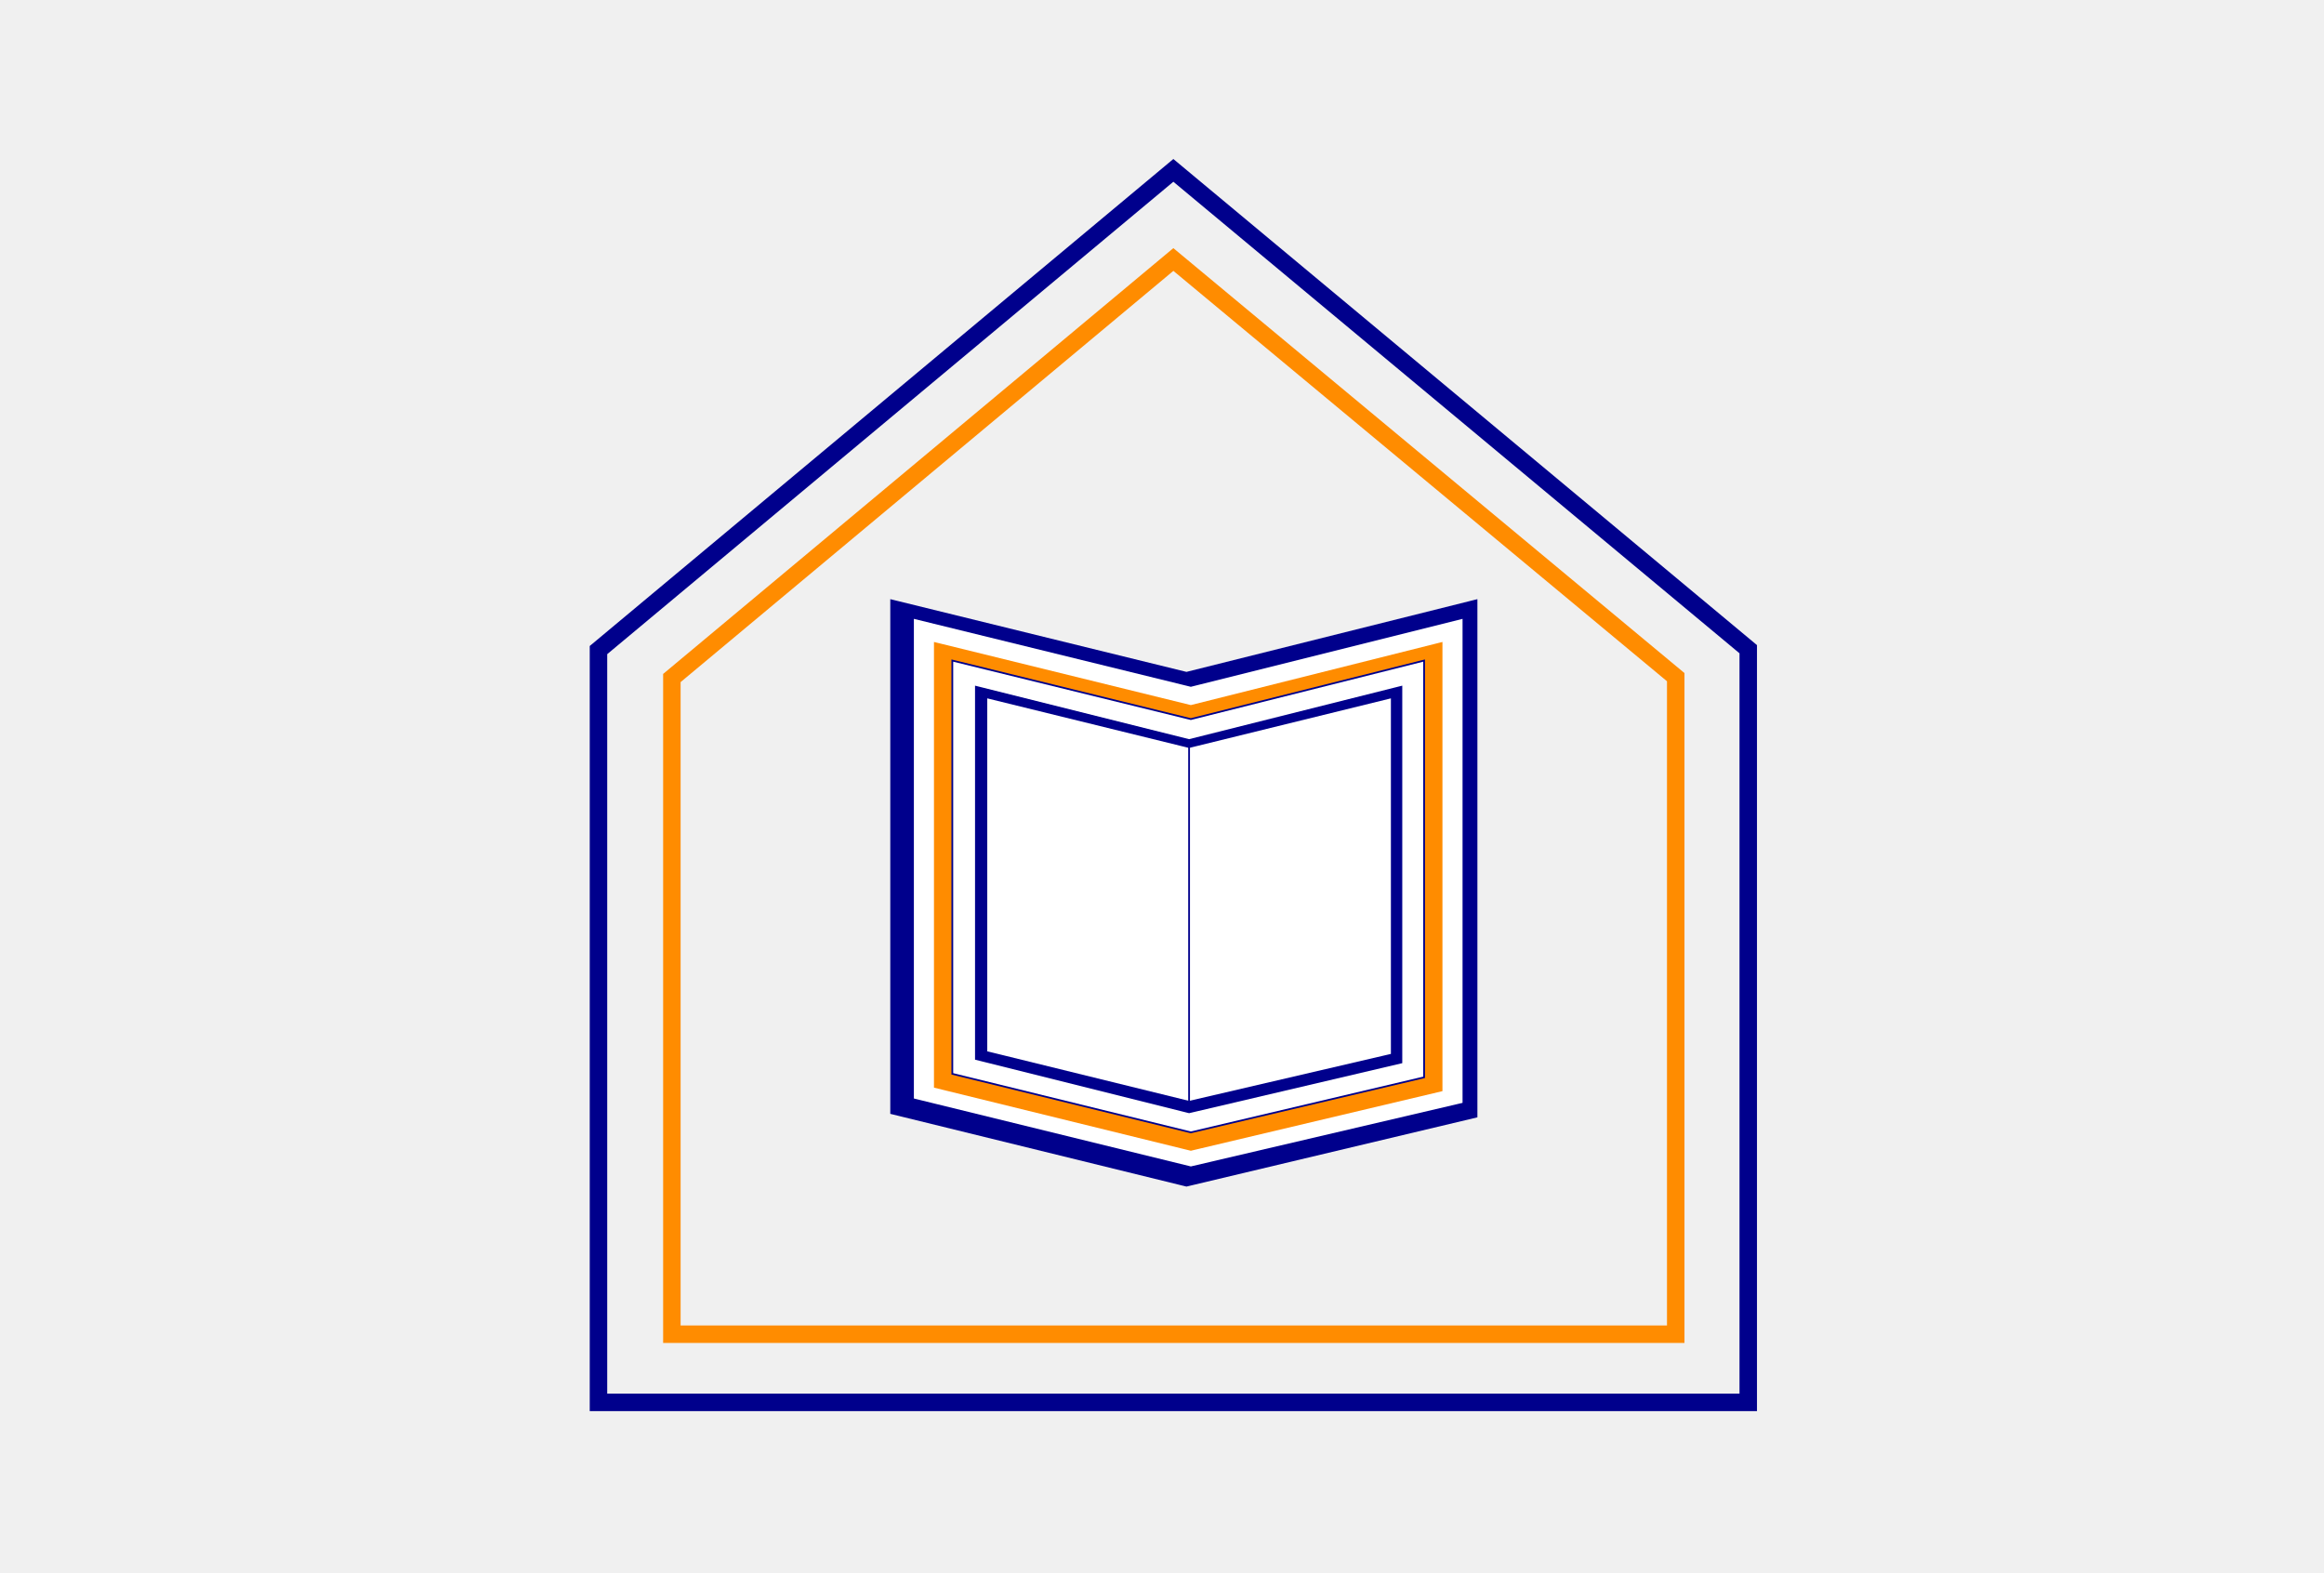
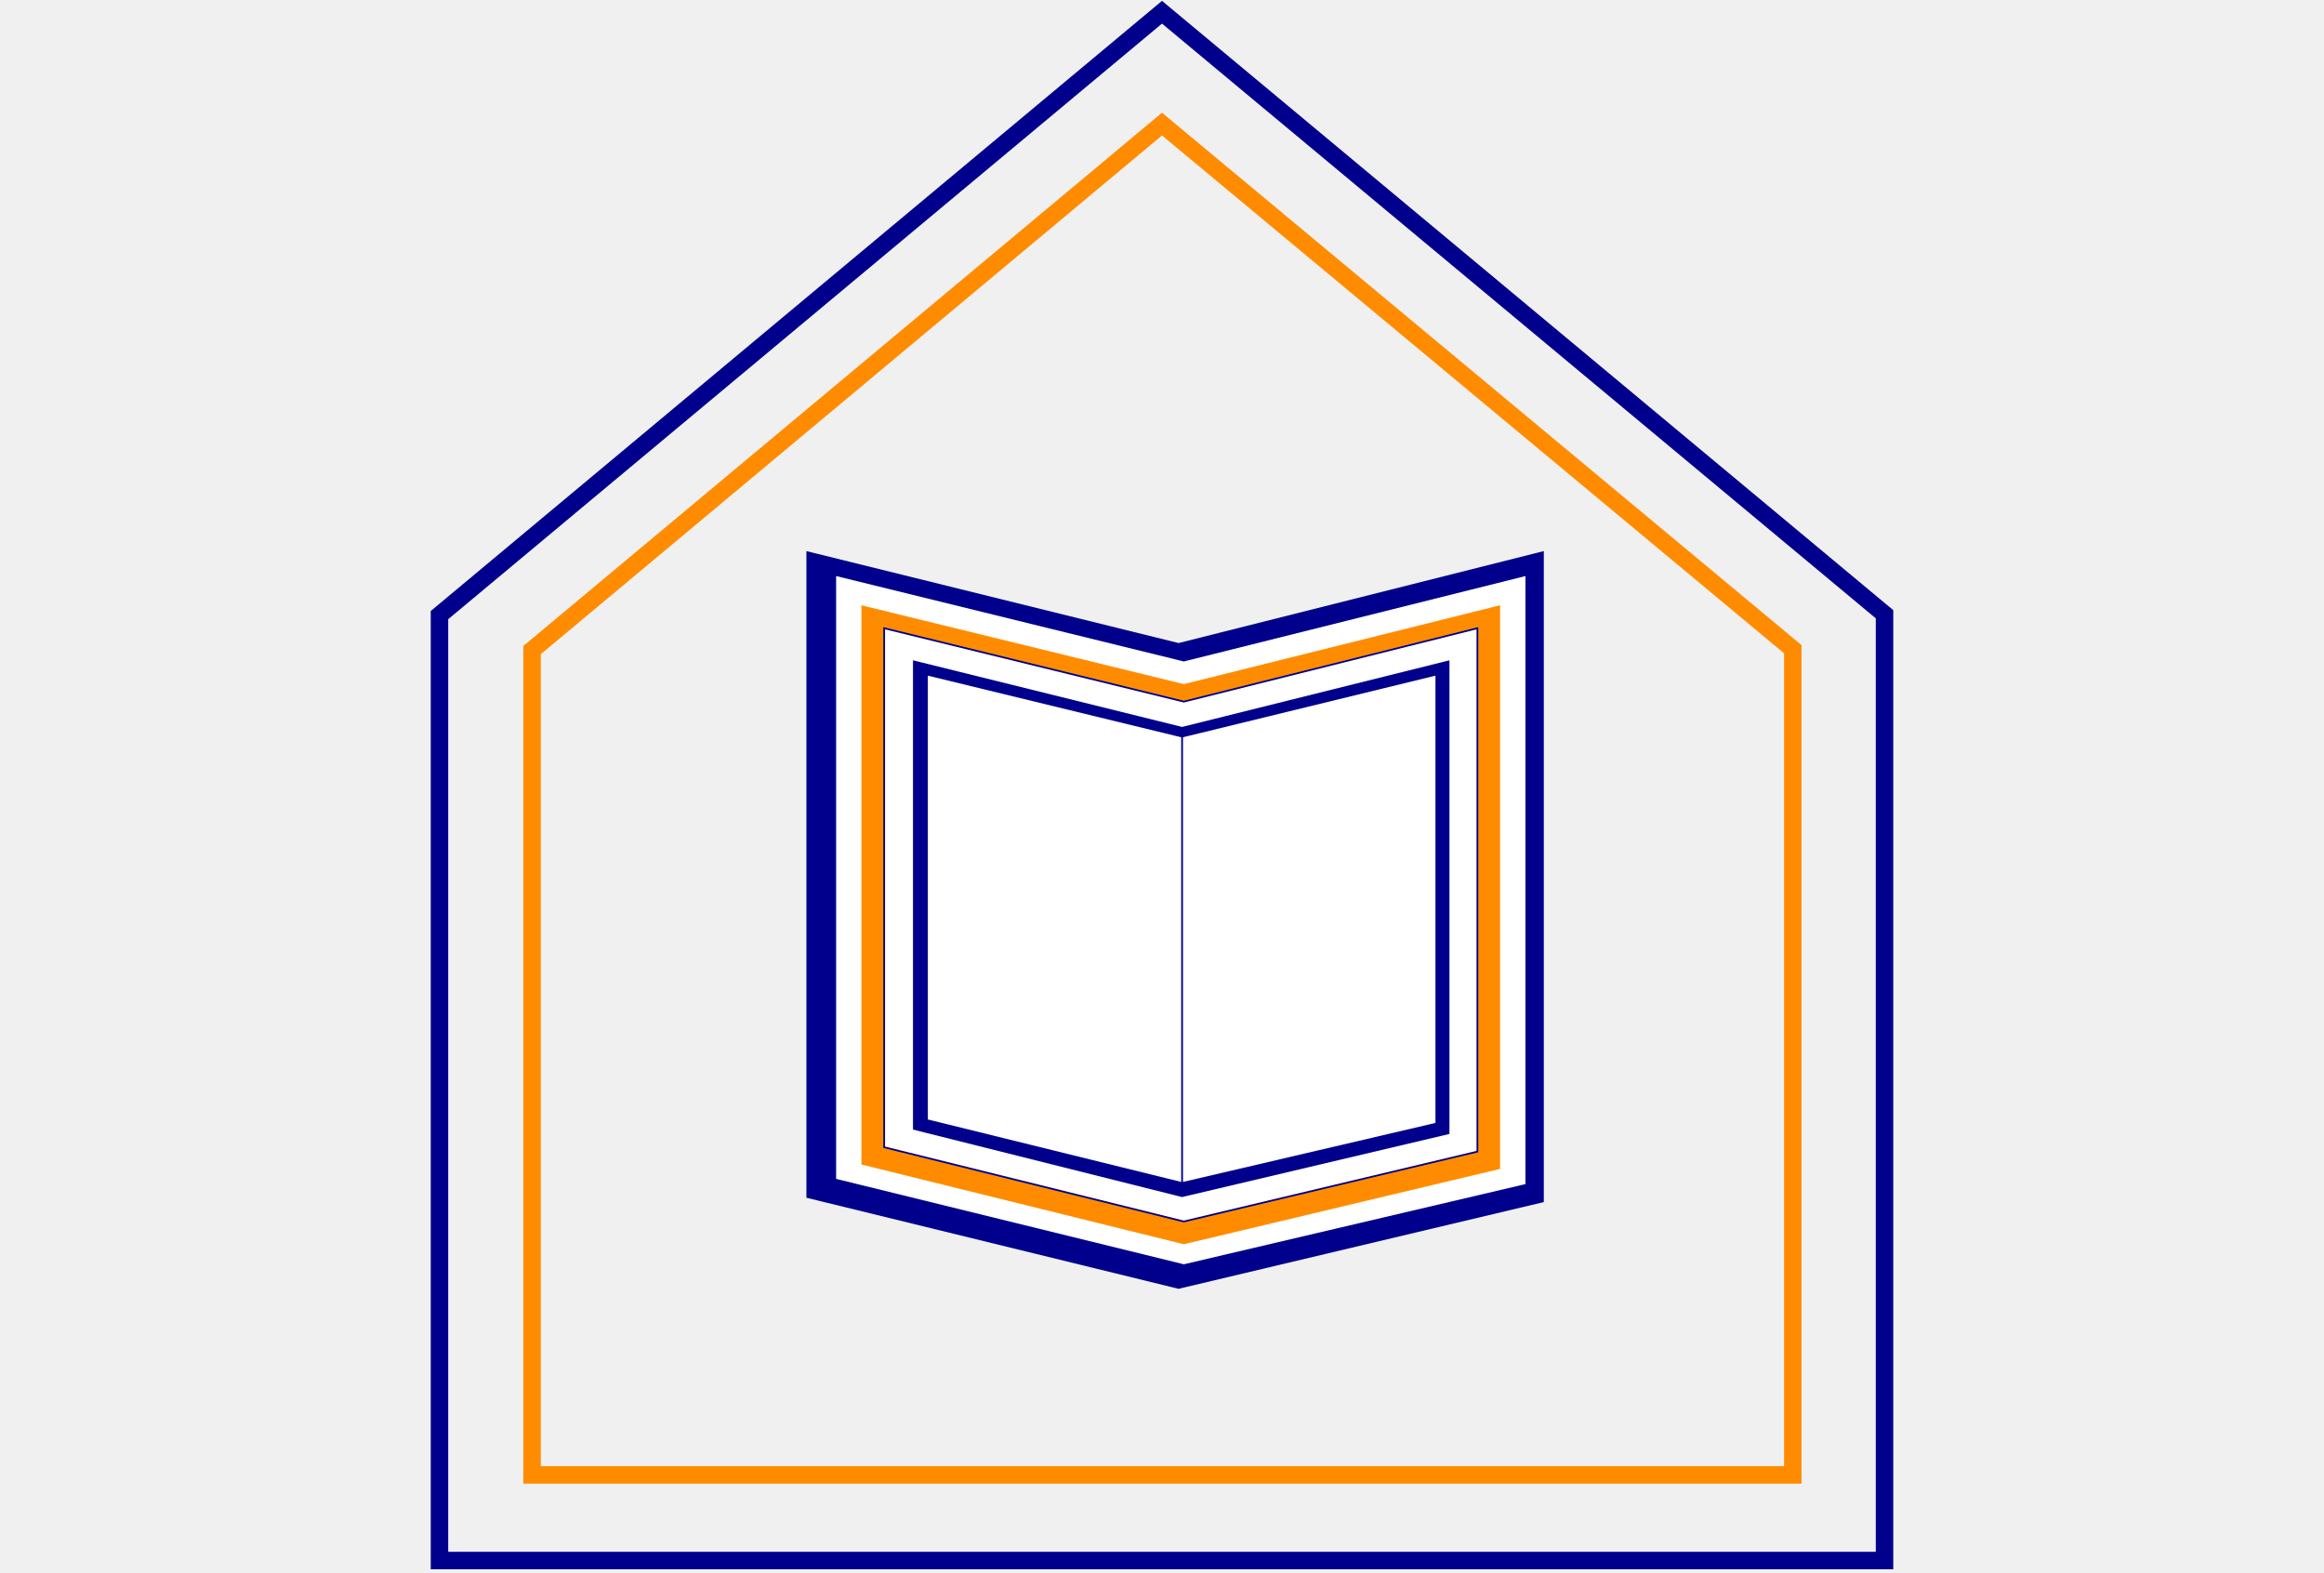
<svg xmlns="http://www.w3.org/2000/svg" id="Layer_1" version="1.1" viewBox="0 0 266 180">
  <defs>
    <style>
      .st0 {
        fill: #fff;
      }

      .st0, .st1, .st2, .st3, .st4, .st5, .st6 {
        stroke-miterlimit: 10;
      }

      .st0, .st1, .st3, .st6 {
        stroke-width: .2px;
      }

      .st0, .st3, .st4, .st6 {
        stroke: #00008c;
      }

      .st1 {
        fill: #ff8c00;
      }

      .st1, .st2 {
        stroke: #ff8c00;
      }

      .st2, .st3, .st4, .st5 {
        fill: none;
      }

      .st2, .st4 {
        stroke-width: 2px;
      }

      .st5 {
        stroke: #42210b;
        stroke-width: .5px;
      }

      .st6 {
        fill: #00008c;
      }
    </style>
  </defs>
  <path class="st5" d="M1105.2,387" />
-   <polygon class="st4" points="68.5 160.5 68.5 74.4 134.3 19.5 200.1 74.3 200.1 160.5 68.5 160.5" />
-   <polygon class="st6" points="135.8 77 169 68.7 169 127.8 135.8 135.7 102 127.4 102 68.7 135.8 77" />
-   <polygon class="st0" points="136.3 78.5 167.5 70.7 167.5 126.3 136.3 133.6 104.5 125.8 104.5 70.7 136.3 78.5" />
-   <polygon class="st1" points="136.3 80.8 165 73.6 165 124.8 136.3 131.6 107 124.4 107 73.6 136.3 80.8" />
-   <polygon class="st0" points="136.3 82.3 163 75.6 163 123.3 136.3 129.6 109 122.9 109 75.6 136.3 82.3" />
-   <polygon class="st6" points="136.1 84.7 160.4 78.6 160.4 121.6 136.1 127.3 111.7 121.2 111.7 78.6 136.1 84.7" />
-   <polygon class="st0" points="136.1 85.5 159.3 79.8 159.3 120.7 136.1 126.1 112.9 120.4 112.9 79.8 136.1 85.5" />
-   <line class="st3" x1="136.1" y1="85.5" x2="136.1" y2="126.1" />
-   <polygon class="st2" points="76.9 152.7 76.9 77.6 134.3 29.7 191.8 77.5 191.8 152.7 76.9 152.7" />
+   <polygon class="st4" points="50.3 178.6 50.3 70.4 133 1.4 215.7 70.3 215.7 178.6 50.3 178.6" />
+   <polygon class="st6" points="134.9 73.7 176.6 63.2 176.6 137.5 134.9 147.4 92.4 137 92.4 63.2 134.9 73.7" />
+   <polygon class="st0" points="135.5 75.6 174.7 65.8 174.7 135.6 135.5 144.8 95.6 135 95.6 65.8 135.5 75.6" />
+   <polygon class="st1" points="135.5 78.4 171.6 69.4 171.6 133.7 135.5 142.3 98.7 133.2 98.7 69.4 135.5 78.4" />
+   <polygon class="st0" points="135.5 80.3 169.1 71.9 169.1 131.8 135.5 139.8 101.2 131.3 101.2 71.9 135.5 80.3" />
+   <polygon class="st6" points="135.3 83.3 165.8 75.7 165.8 129.7 135.3 136.9 104.6 129.2 104.6 75.7 135.3 83.3" />
+   <polygon class="st0" points="135.3 84.3 164.4 77.2 164.4 128.6 135.3 135.4 106.1 128.2 106.1 77.2 135.3 84.3" />
+   <line class="st3" x1="135.3" y1="84.3" x2="135.3" y2="135.4" />
+   <polygon class="st2" points="60.9 168.8 60.9 74.4 133 14.2 205.2 74.3 205.2 168.8 60.9 168.8" />
</svg>
